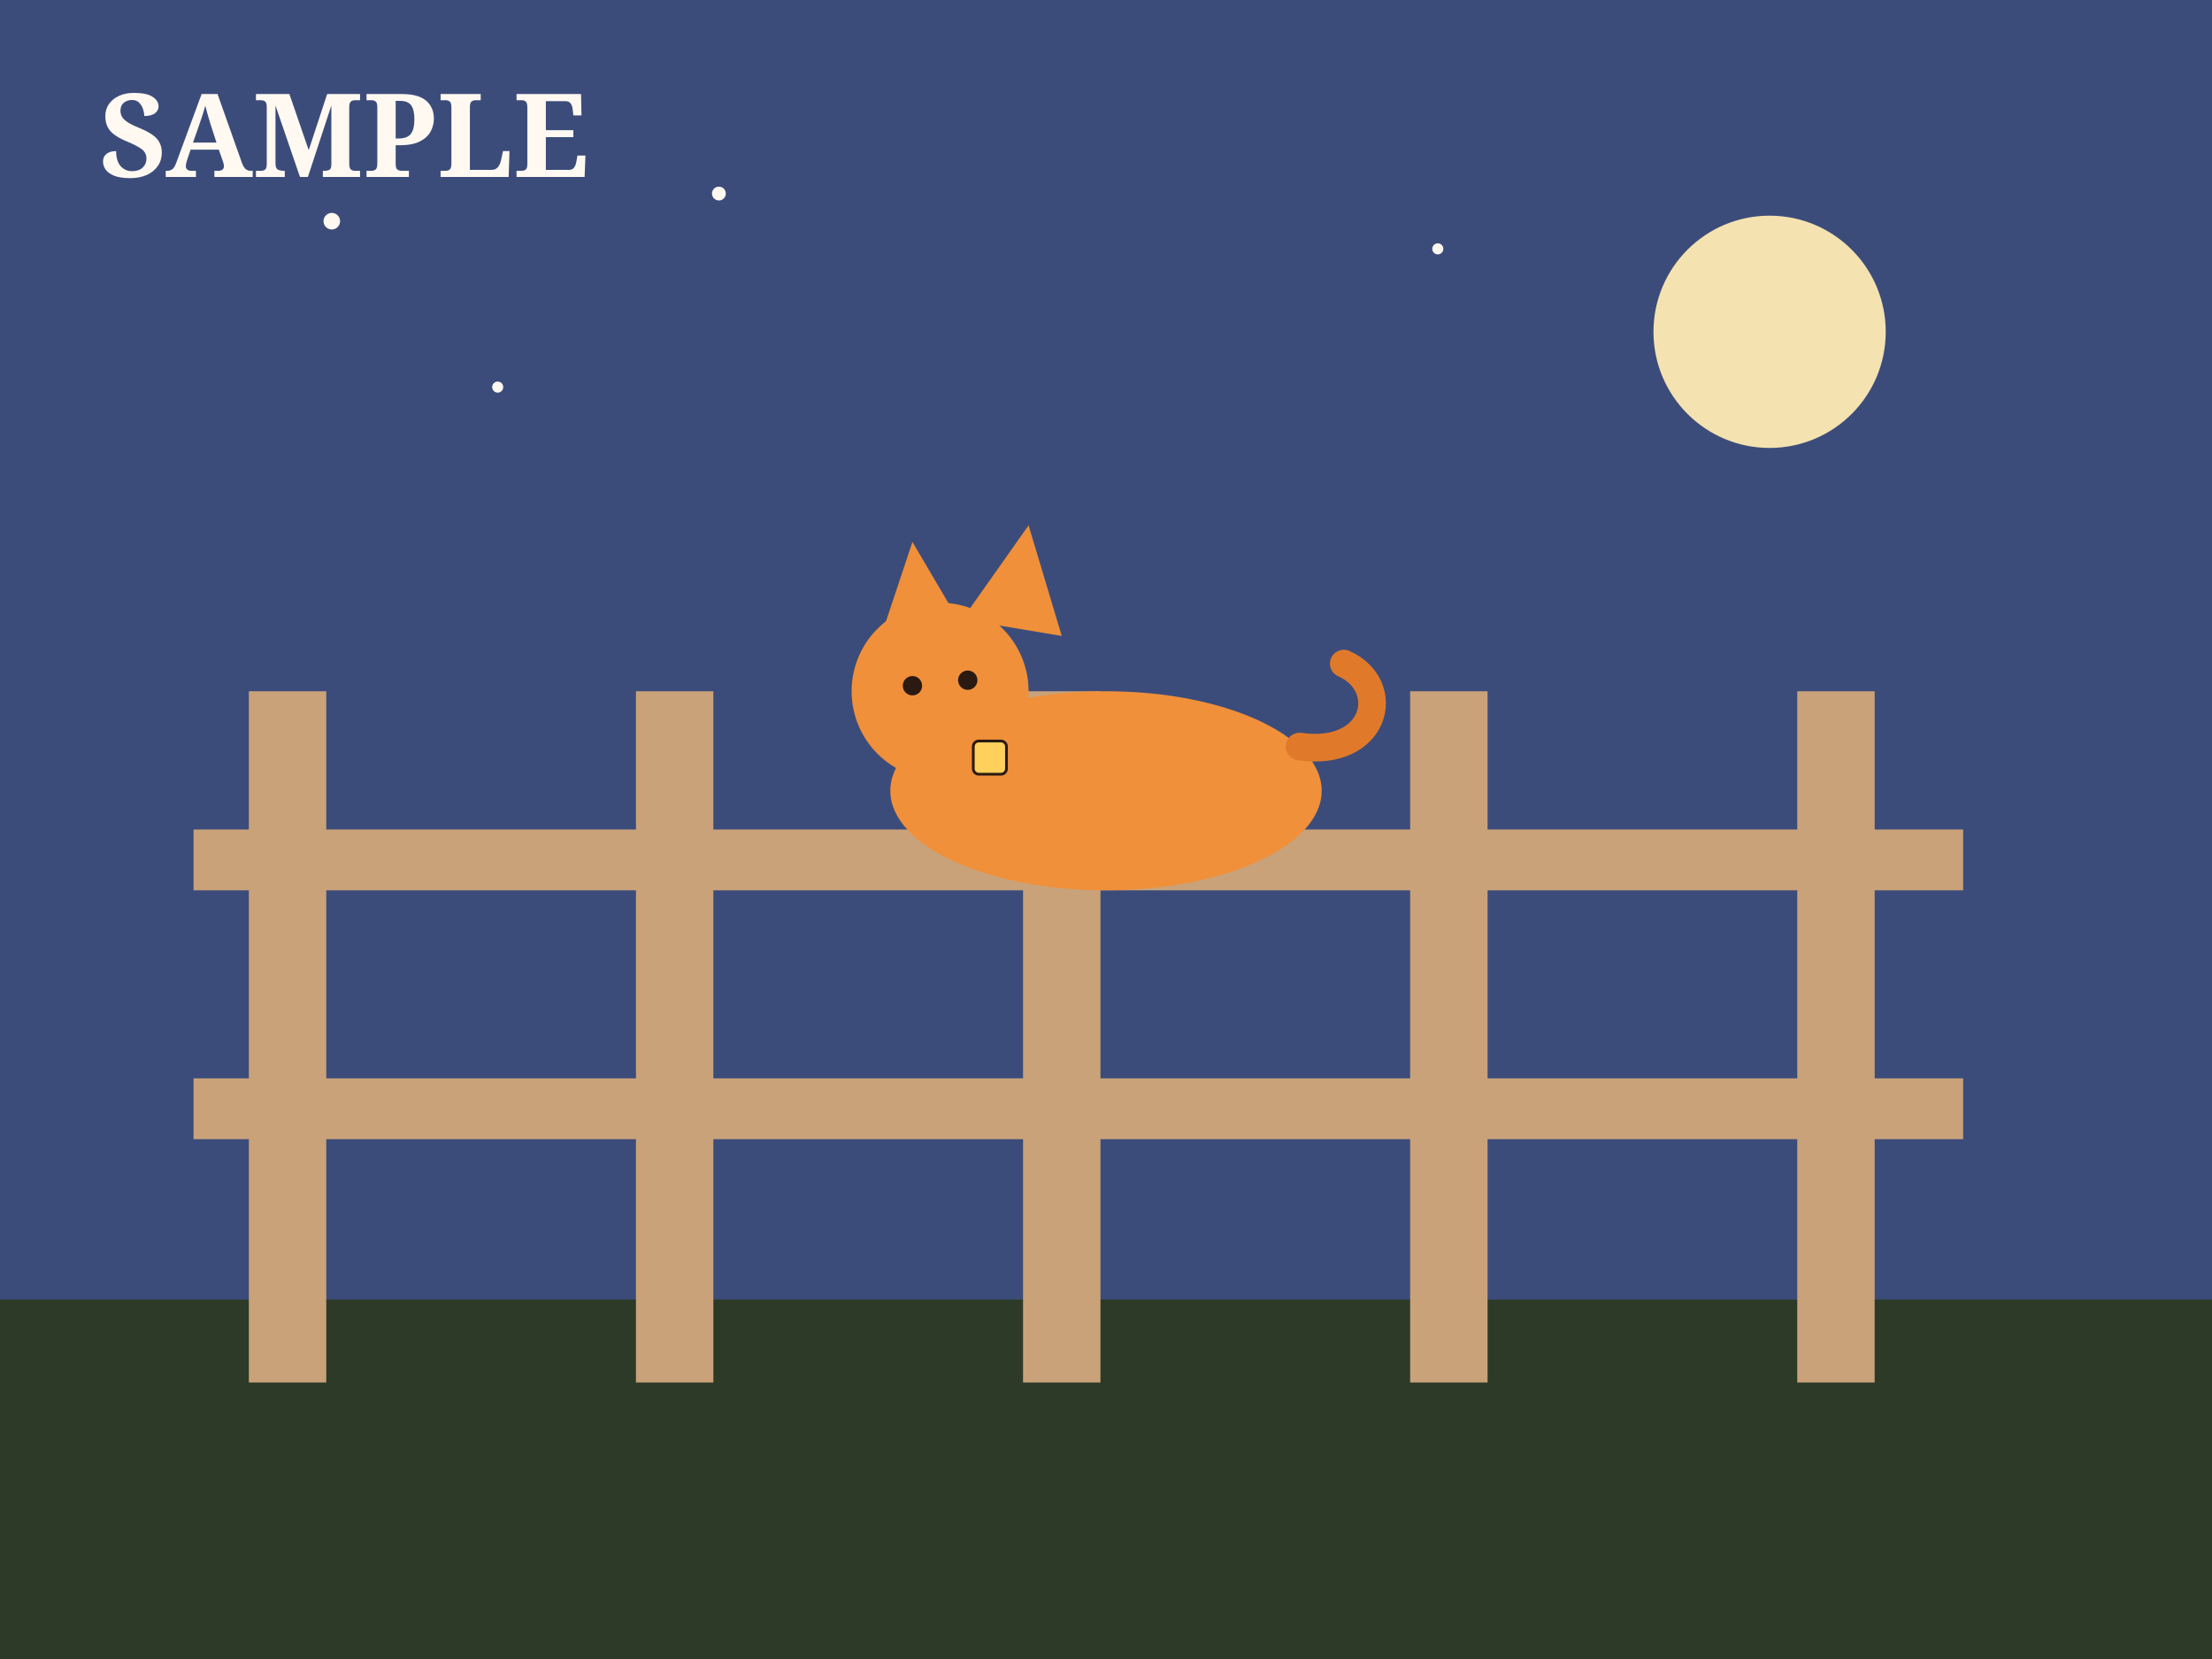
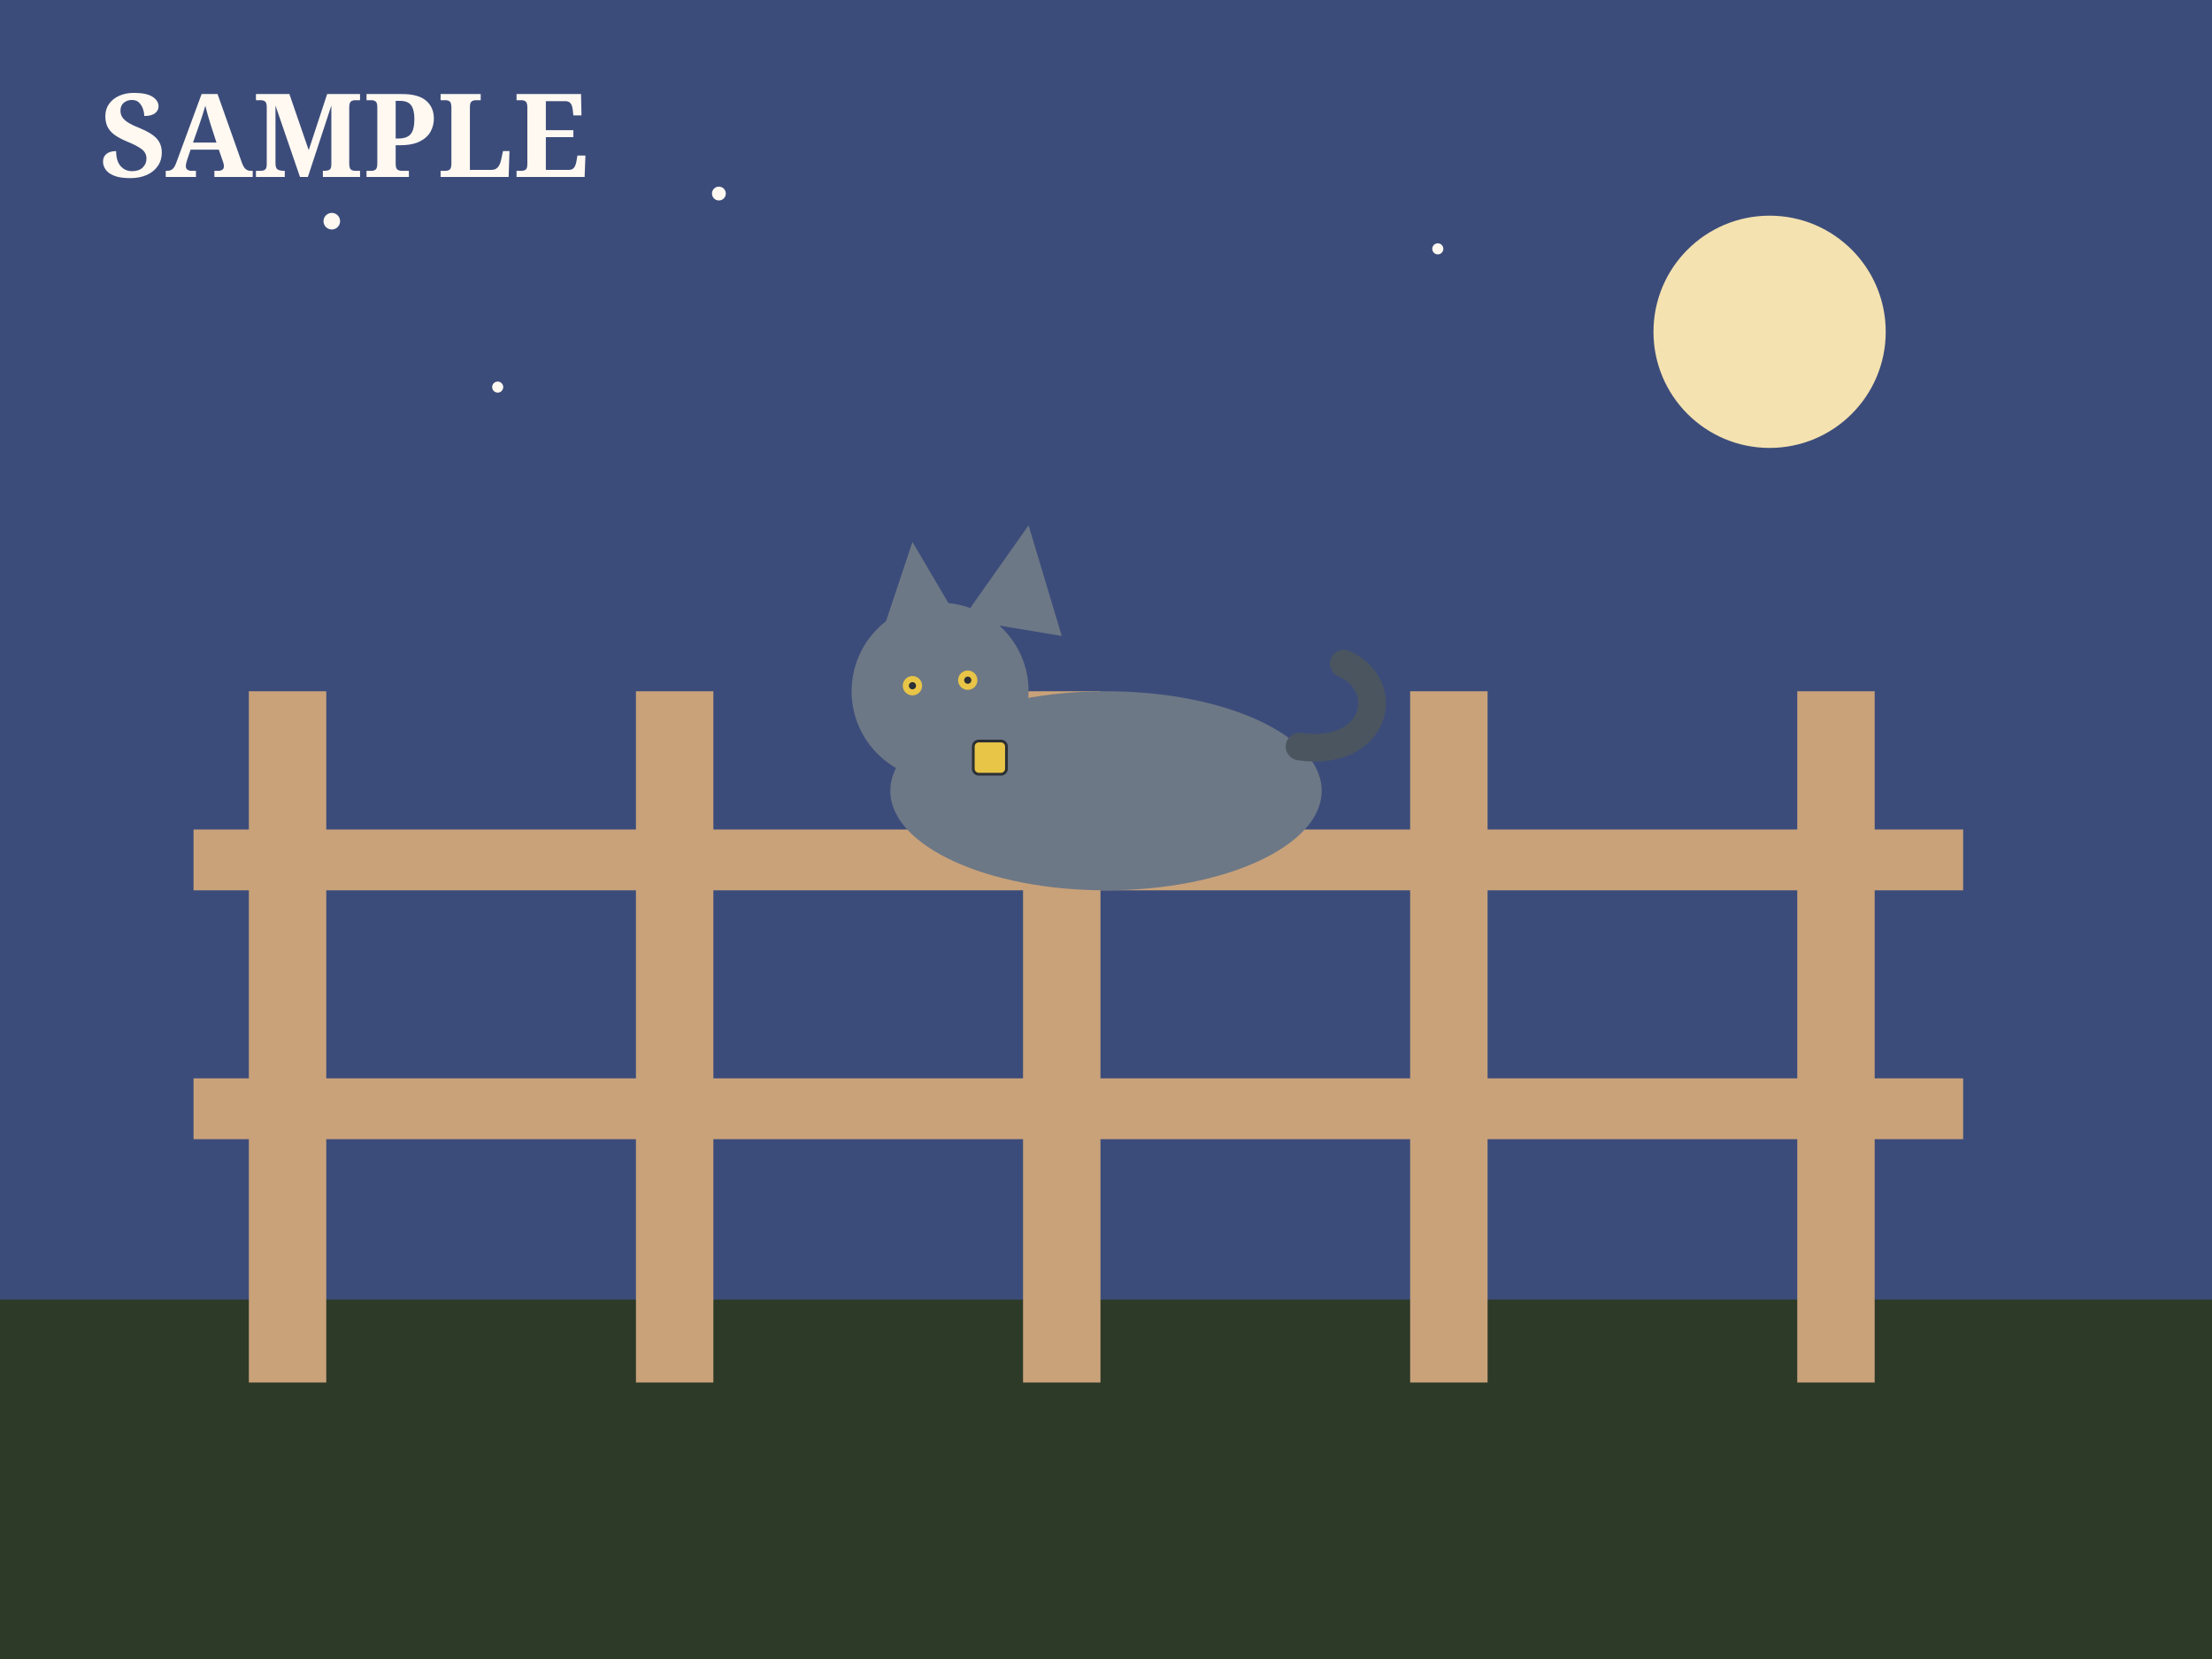
<svg xmlns="http://www.w3.org/2000/svg" viewBox="0 0 800 600" role="img" aria-labelledby="t d">
  <rect width="800" height="600" fill="#3c4c7a" />
  <circle cx="640" cy="120" r="42" fill="#f4e2b0" />
  <circle cx="120" cy="80" r="3" fill="#fff9f2" />
  <circle cx="180" cy="140" r="2" fill="#fff9f2" />
  <circle cx="260" cy="70" r="2.5" fill="#fff9f2" />
  <circle cx="520" cy="90" r="2" fill="#fff9f2" />
  <rect x="0" y="470" width="800" height="130" fill="#2d3a28" />
  <g fill="#c9a27a">
    <rect x="90" y="250" width="28" height="250" />
    <rect x="230" y="250" width="28" height="250" />
    <rect x="370" y="250" width="28" height="250" />
    <rect x="510" y="250" width="28" height="250" />
    <rect x="650" y="250" width="28" height="250" />
    <rect x="70" y="300" width="640" height="22" />
    <rect x="70" y="390" width="640" height="22" />
  </g>
  <text x="36" y="64" font-family="Georgia, serif" font-size="42" font-weight="700" fill="#fff9f2">SAMPLE</text>
-   <ellipse cx="400" cy="286" rx="78" ry="36" fill="#f0903a" />
-   <circle cx="340" cy="250" r="32" fill="#f0903a" />
-   <path d="M318 232 330 196l20 34zM348 224l24-34 12 40z" fill="#f0903a" />
-   <circle cx="330" cy="248" r="3.5" fill="#2a1a12" />
-   <circle cx="350" cy="246" r="3.5" fill="#2a1a12" />
-   <path d="M470 270c28 4 34-22 16-30" fill="none" stroke="#e07a2a" stroke-width="10" stroke-linecap="round" />
-   <rect x="352" y="268" width="12" height="12" rx="2" fill="#ffd15c" stroke="#2a1a12" />
+   <ellipse cx="400" cy="286" rx="78" ry="36" fill="#6d7886" />
+   <circle cx="340" cy="250" r="32" fill="#6d7886" />
+   <path d="M318 232 330 196l20 34zM348 224l24-34 12 40z" fill="#6d7886" />
+   <circle cx="330" cy="248" r="3.5" fill="#e8c547" />
+   <circle cx="350" cy="246" r="3.5" fill="#e8c547" />
+   <circle cx="330" cy="248" r="1.3" fill="#2b2f36" />
+   <circle cx="350" cy="246" r="1.3" fill="#2b2f36" />
+   <path d="M470 270c28 4 34-22 16-30" fill="none" stroke="#4a5560" stroke-width="10" stroke-linecap="round" />
+   <rect x="352" y="268" width="12" height="12" rx="2" fill="#e8c547" stroke="#2b2f36" />
</svg>
